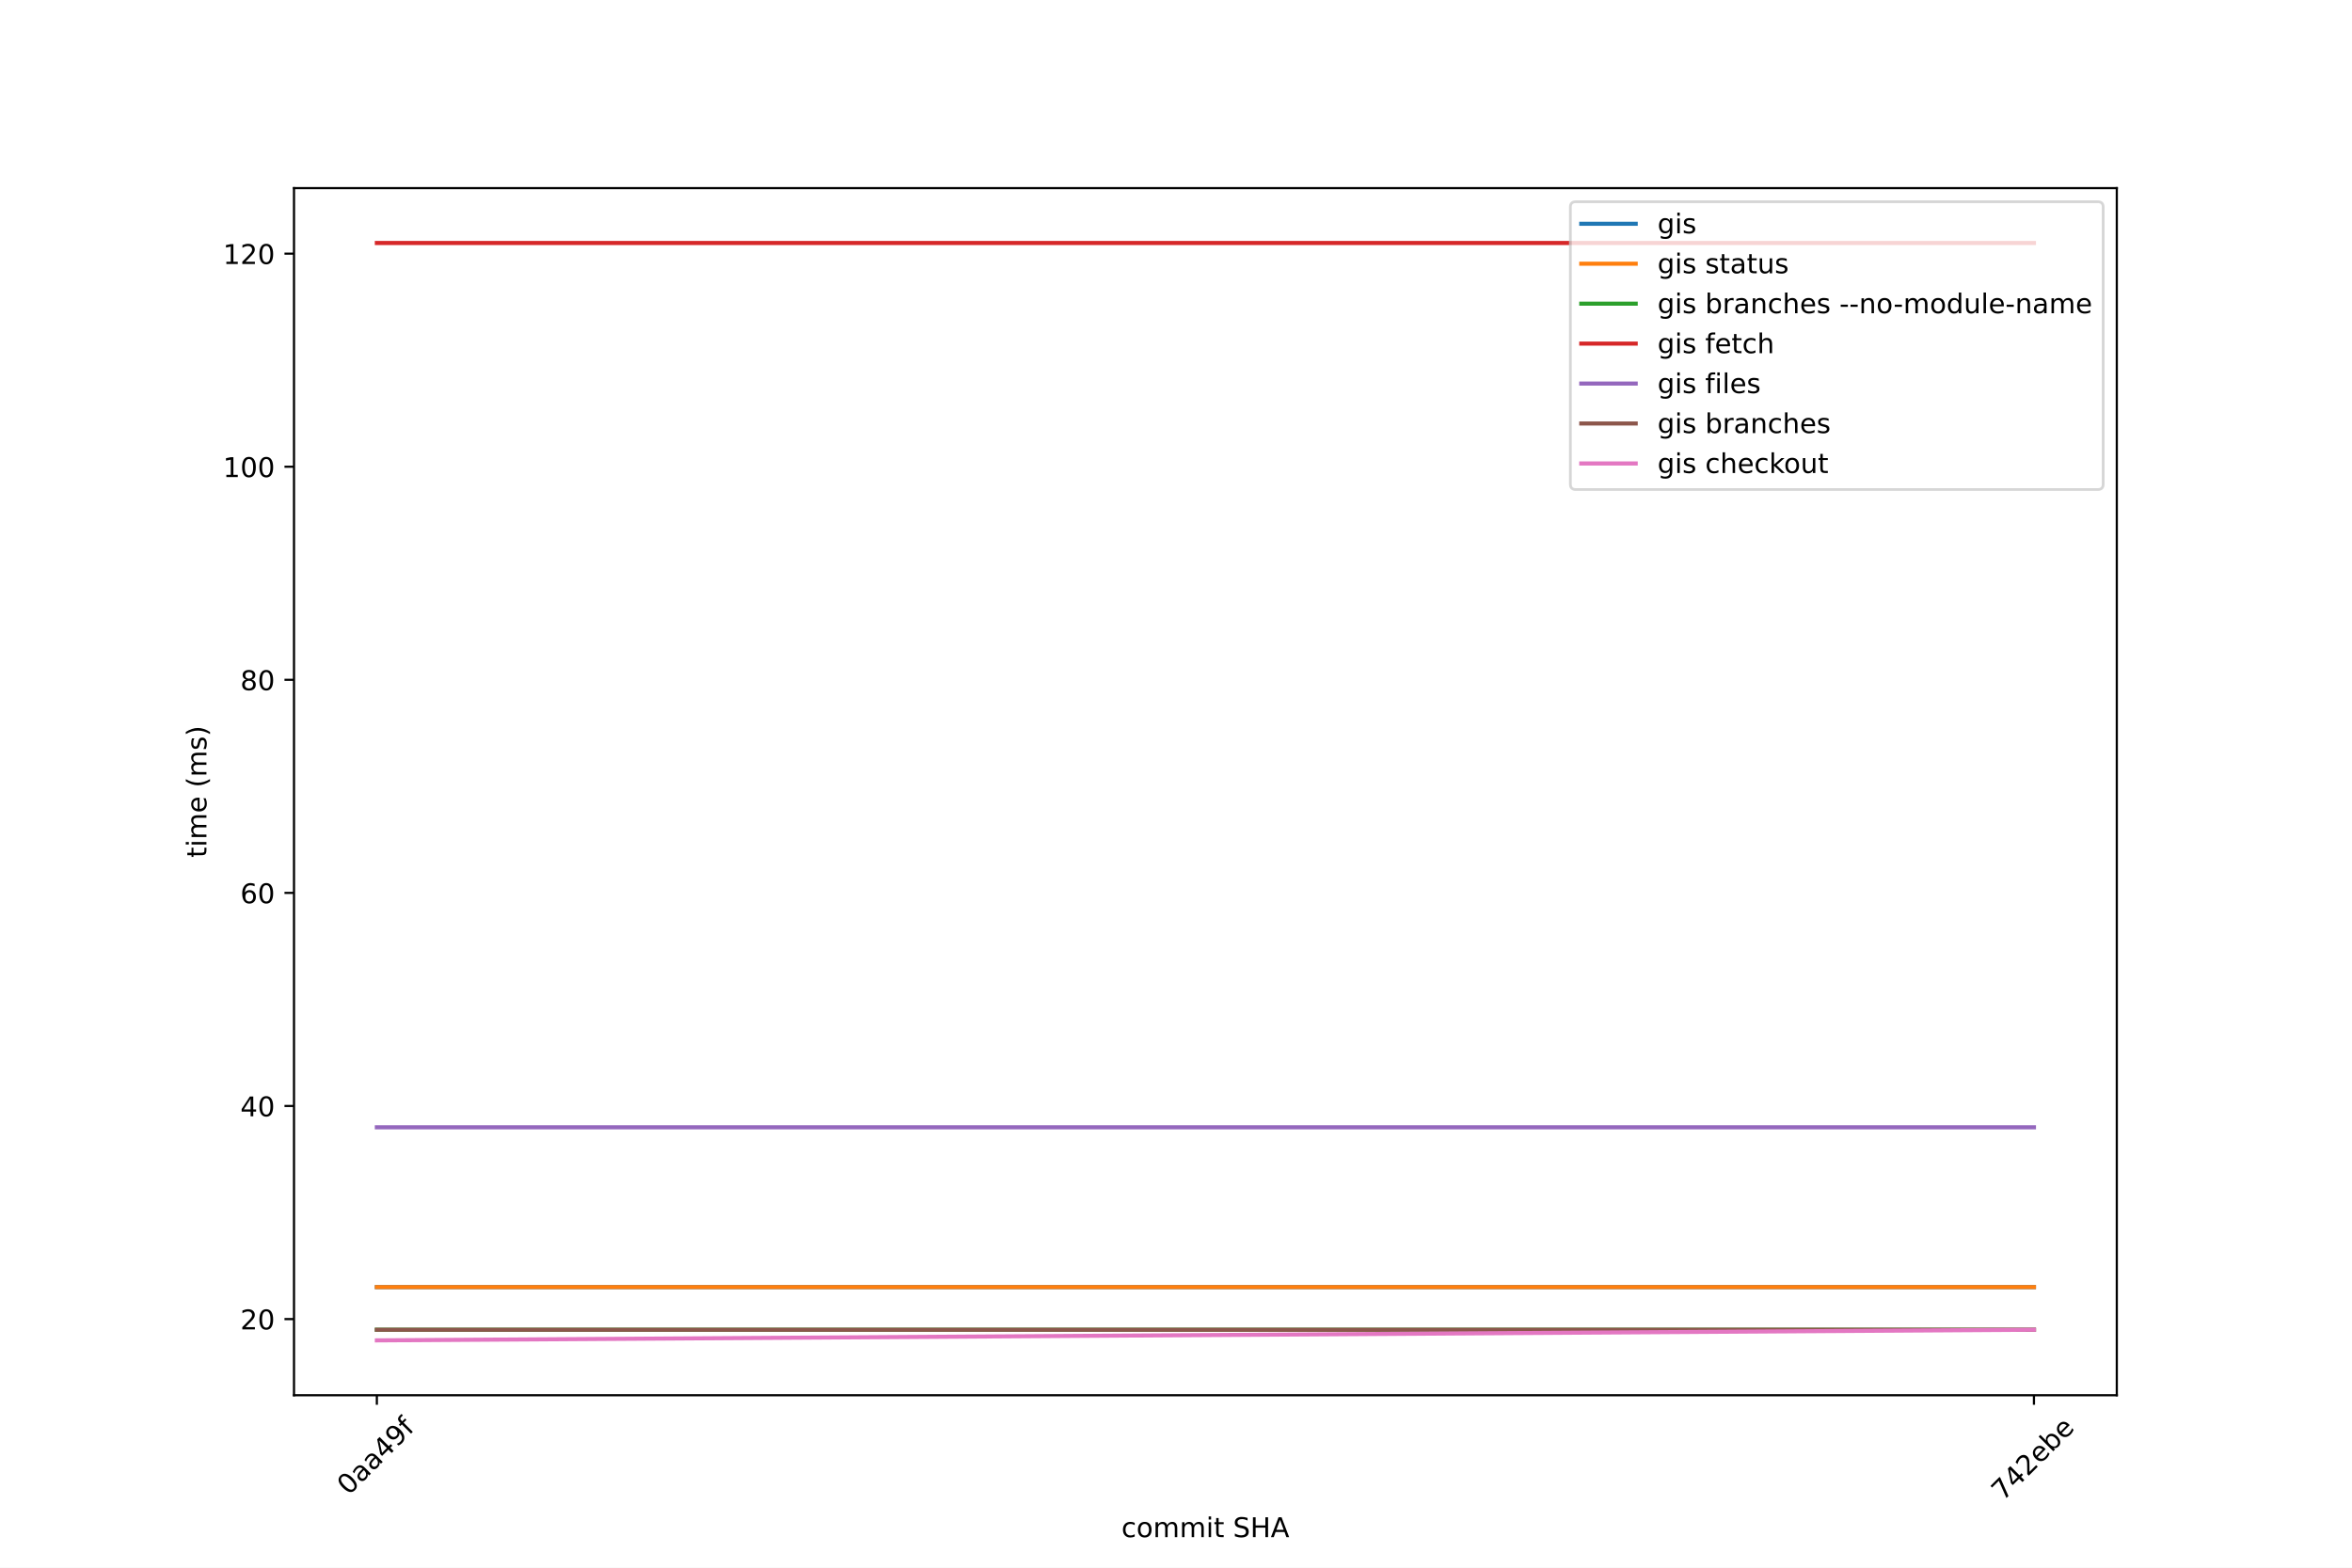
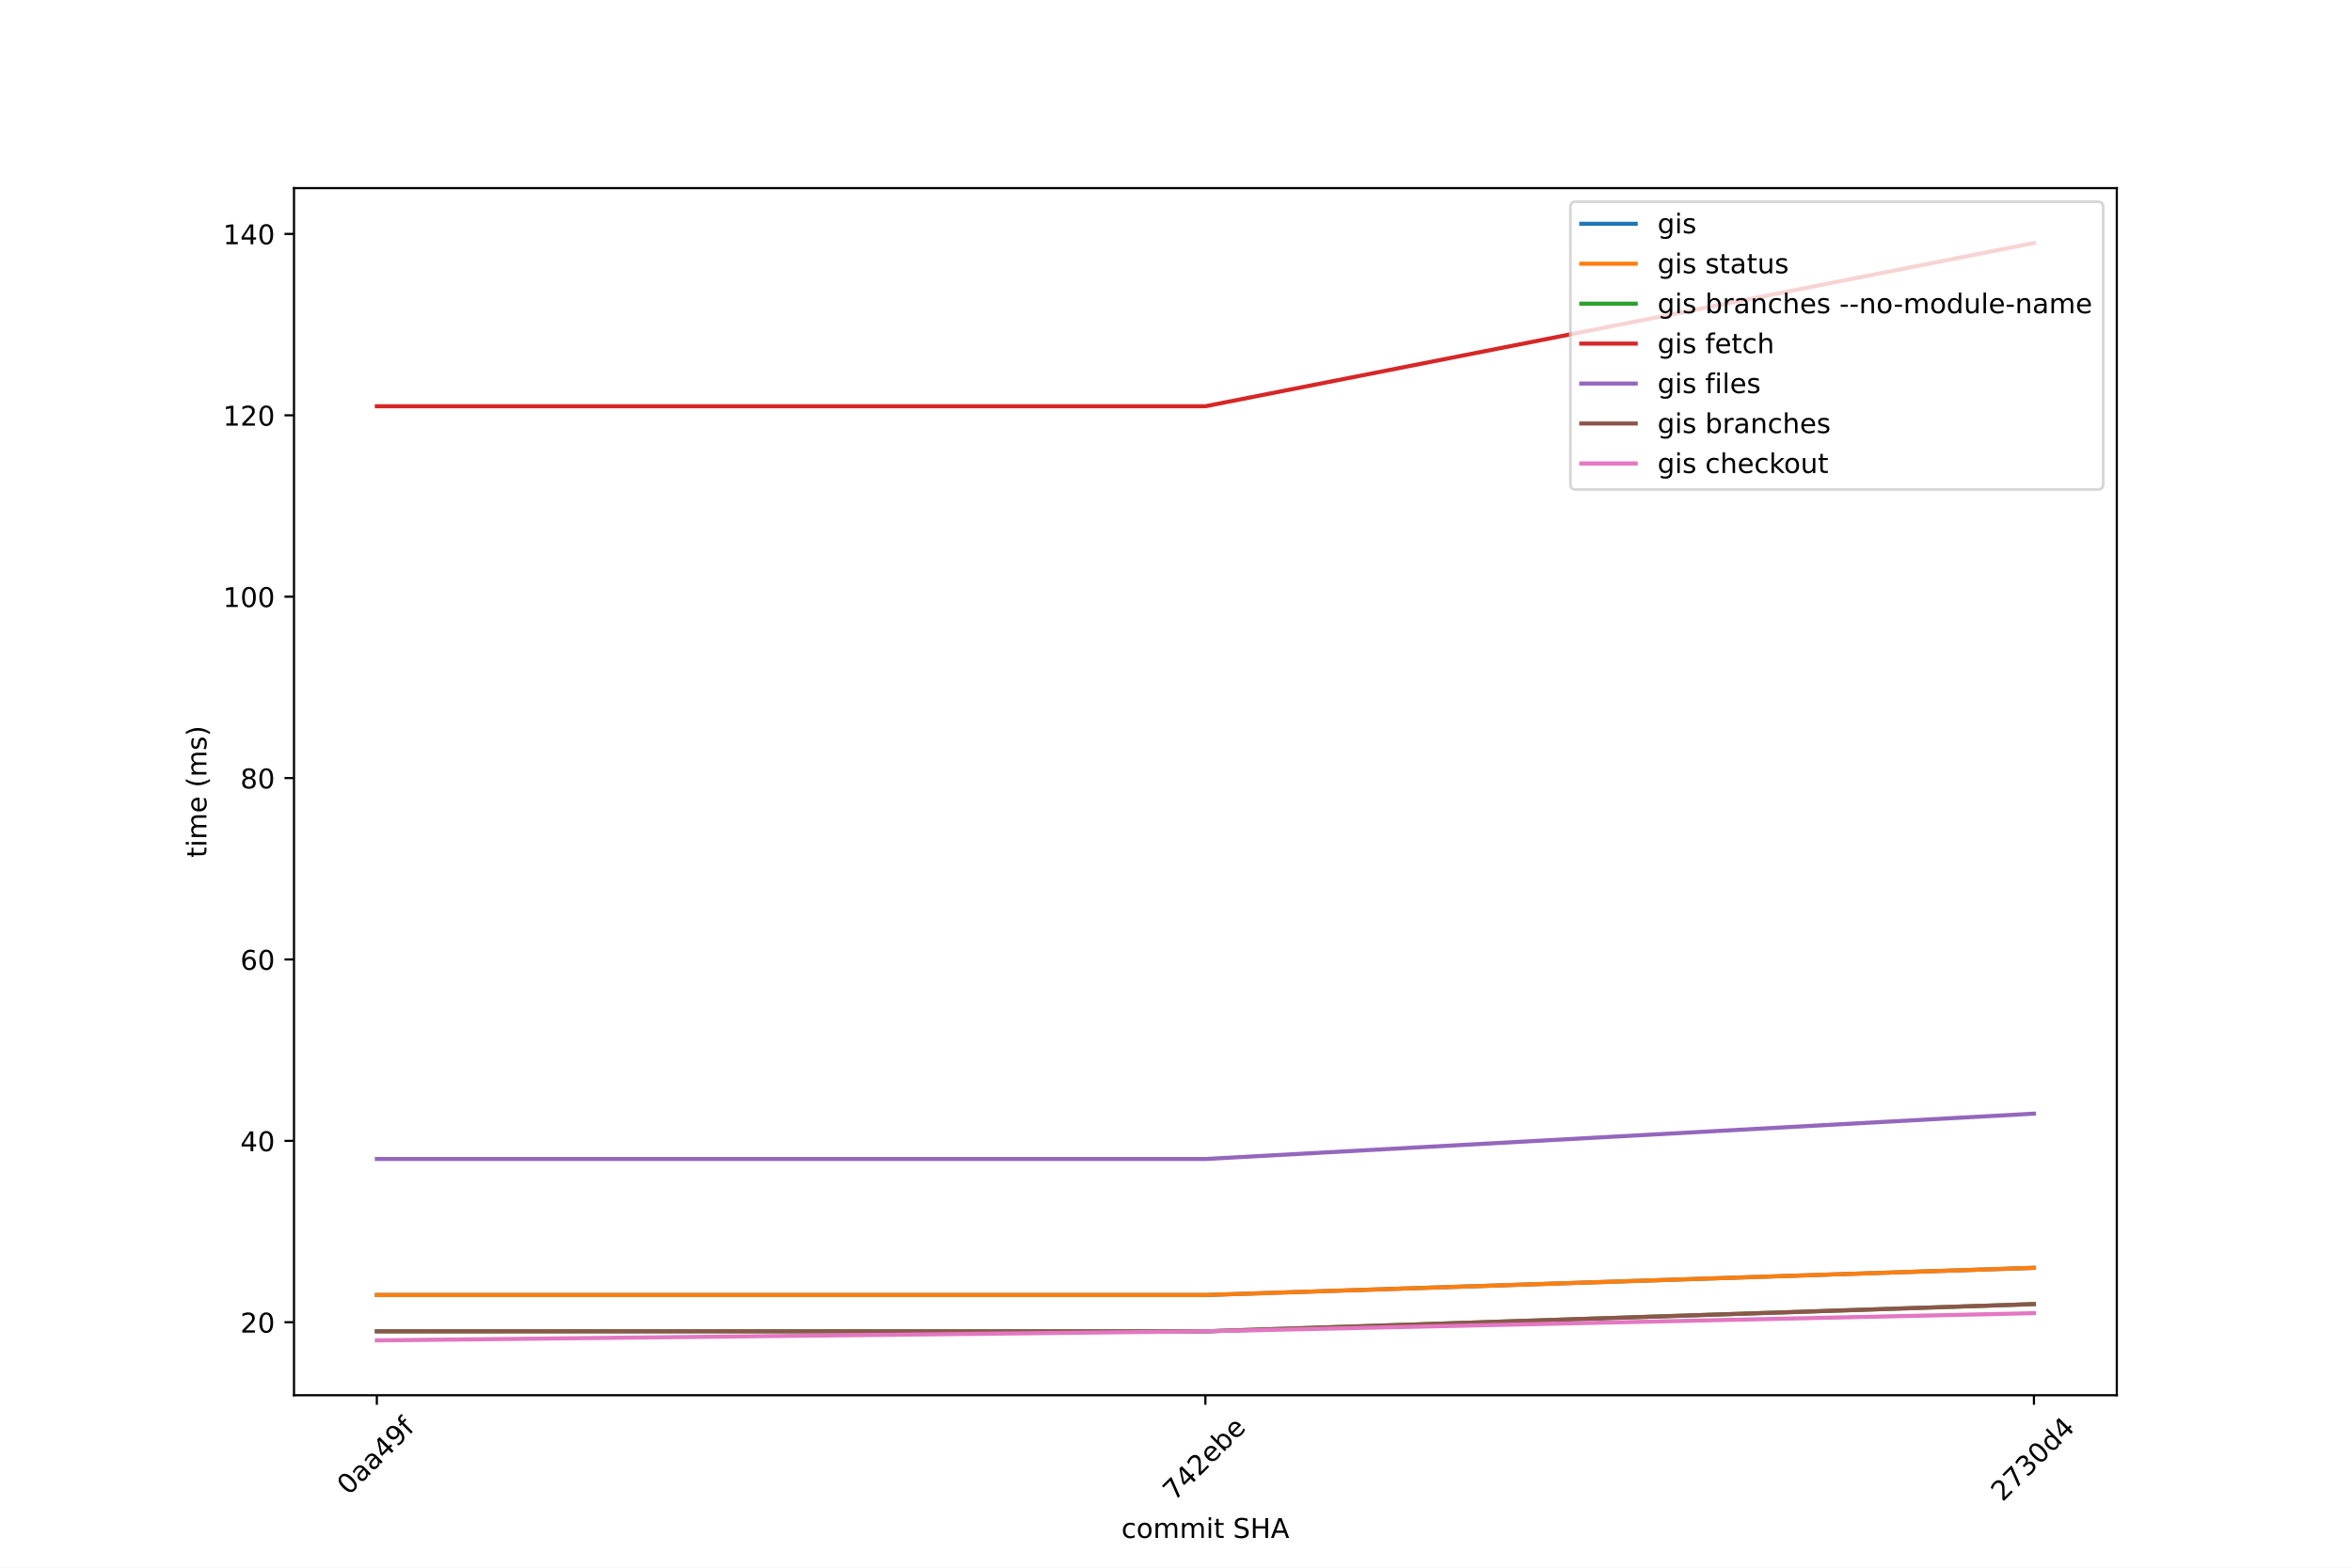
<svg xmlns="http://www.w3.org/2000/svg" xmlns:xlink="http://www.w3.org/1999/xlink" width="864pt" height="576pt" viewBox="0 0 864 576" version="1.1">
  <defs>
    <style type="text/css">*{stroke-linejoin: round; stroke-linecap: butt}</style>
  </defs>
  <g id="figure_1">
    <g id="patch_1">
      <path d="M 0 576  L 864 576  L 864 0  L 0 0  z " style="fill: #ffffff" />
    </g>
    <g id="axes_1">
      <g id="patch_2">
        <path d="M 108 512.64  L 777.6 512.64  L 777.6 69.12  L 108 69.12  z " style="fill: #ffffff" />
      </g>
      <g id="matplotlib.axis_1">
        <g id="xtick_1">
          <g id="line2d_1">
            <defs>
-               <path id="m17832ddf2e" d="M 0 0  L 0 3.5  " style="stroke: #000000; stroke-width: 0.8" />
-             </defs>
-             <g>
-               <use xlink:href="#m17832ddf2e" x="138.436" y="512.64" style="stroke: #000000; stroke-width: 0.8" />
+               <path id="mf6fa93a2aa" d="M 0 0  L 0 3.5  " style="stroke: #000000; stroke-width: 0.8" />
+             </defs>
+             <g>
+               <use xlink:href="#mf6fa93a2aa" x="138.436" y="512.64" style="stroke: #000000; stroke-width: 0.8" />
            </g>
          </g>
          <g id="text_1">
            <g transform="translate(128.0612 549.6655) rotate(-45) scale(0.1 -0.1)">
              <defs>
                <path id="DejaVuSans-30" d="M 2034 4250  Q 1547 4250 1301 3770  Q 1056 3291 1056 2328  Q 1056 1369 1301 889  Q 1547 409 2034 409  Q 2525 409 2770 889  Q 3016 1369 3016 2328  Q 3016 3291 2770 3770  Q 2525 4250 2034 4250  z M 2034 4750  Q 2819 4750 3233 4129  Q 3647 3509 3647 2328  Q 3647 1150 3233 529  Q 2819 -91 2034 -91  Q 1250 -91 836 529  Q 422 1150 422 2328  Q 422 3509 836 4129  Q 1250 4750 2034 4750  z " transform="scale(0.015625)" />
                <path id="DejaVuSans-61" d="M 2194 1759  Q 1497 1759 1228 1600  Q 959 1441 959 1056  Q 959 750 1161 570  Q 1363 391 1709 391  Q 2188 391 2477 730  Q 2766 1069 2766 1631  L 2766 1759  L 2194 1759  z M 3341 1997  L 3341 0  L 2766 0  L 2766 531  Q 2569 213 2275 61  Q 1981 -91 1556 -91  Q 1019 -91 701 211  Q 384 513 384 1019  Q 384 1609 779 1909  Q 1175 2209 1959 2209  L 2766 2209  L 2766 2266  Q 2766 2663 2505 2880  Q 2244 3097 1772 3097  Q 1472 3097 1187 3025  Q 903 2953 641 2809  L 641 3341  Q 956 3463 1253 3523  Q 1550 3584 1831 3584  Q 2591 3584 2966 3190  Q 3341 2797 3341 1997  z " transform="scale(0.015625)" />
                <path id="DejaVuSans-34" d="M 2419 4116  L 825 1625  L 2419 1625  L 2419 4116  z M 2253 4666  L 3047 4666  L 3047 1625  L 3713 1625  L 3713 1100  L 3047 1100  L 3047 0  L 2419 0  L 2419 1100  L 313 1100  L 313 1709  L 2253 4666  z " transform="scale(0.015625)" />
                <path id="DejaVuSans-39" d="M 703 97  L 703 672  Q 941 559 1184 500  Q 1428 441 1663 441  Q 2288 441 2617 861  Q 2947 1281 2994 2138  Q 2813 1869 2534 1725  Q 2256 1581 1919 1581  Q 1219 1581 811 2004  Q 403 2428 403 3163  Q 403 3881 828 4315  Q 1253 4750 1959 4750  Q 2769 4750 3195 4129  Q 3622 3509 3622 2328  Q 3622 1225 3098 567  Q 2575 -91 1691 -91  Q 1453 -91 1209 -44  Q 966 3 703 97  z M 1959 2075  Q 2384 2075 2632 2365  Q 2881 2656 2881 3163  Q 2881 3666 2632 3958  Q 2384 4250 1959 4250  Q 1534 4250 1286 3958  Q 1038 3666 1038 3163  Q 1038 2656 1286 2365  Q 1534 2075 1959 2075  z " transform="scale(0.015625)" />
                <path id="DejaVuSans-66" d="M 2375 4863  L 2375 4384  L 1825 4384  Q 1516 4384 1395 4259  Q 1275 4134 1275 3809  L 1275 3500  L 2222 3500  L 2222 3053  L 1275 3053  L 1275 0  L 697 0  L 697 3053  L 147 3053  L 147 3500  L 697 3500  L 697 3744  Q 697 4328 969 4595  Q 1241 4863 1831 4863  L 2375 4863  z " transform="scale(0.015625)" />
              </defs>
              <use xlink:href="#DejaVuSans-30" />
              <use xlink:href="#DejaVuSans-61" x="63.623" />
              <use xlink:href="#DejaVuSans-61" x="124.902" />
              <use xlink:href="#DejaVuSans-34" x="186.182" />
              <use xlink:href="#DejaVuSans-39" x="249.805" />
              <use xlink:href="#DejaVuSans-66" x="313.428" />
            </g>
          </g>
        </g>
        <g id="xtick_2">
          <g id="line2d_2">
            <g>
-               <use xlink:href="#m17832ddf2e" x="747.164" y="512.64" style="stroke: #000000; stroke-width: 0.8" />
+               <use xlink:href="#mf6fa93a2aa" x="442.8" y="512.64" style="stroke: #000000; stroke-width: 0.8" />
            </g>
          </g>
          <g id="text_2">
-             <g transform="translate(735.7709 551.7007) rotate(-45) scale(0.1 -0.1)">
+             <g transform="translate(431.4073 551.7007) rotate(-45) scale(0.1 -0.1)">
              <defs>
                <path id="DejaVuSans-37" d="M 525 4666  L 3525 4666  L 3525 4397  L 1831 0  L 1172 0  L 2766 4134  L 525 4134  L 525 4666  z " transform="scale(0.015625)" />
                <path id="DejaVuSans-32" d="M 1228 531  L 3431 531  L 3431 0  L 469 0  L 469 531  Q 828 903 1448 1529  Q 2069 2156 2228 2338  Q 2531 2678 2651 2914  Q 2772 3150 2772 3378  Q 2772 3750 2511 3984  Q 2250 4219 1831 4219  Q 1534 4219 1204 4116  Q 875 4013 500 3803  L 500 4441  Q 881 4594 1212 4672  Q 1544 4750 1819 4750  Q 2544 4750 2975 4387  Q 3406 4025 3406 3419  Q 3406 3131 3298 2873  Q 3191 2616 2906 2266  Q 2828 2175 2409 1742  Q 1991 1309 1228 531  z " transform="scale(0.015625)" />
                <path id="DejaVuSans-65" d="M 3597 1894  L 3597 1613  L 953 1613  Q 991 1019 1311 708  Q 1631 397 2203 397  Q 2534 397 2845 478  Q 3156 559 3463 722  L 3463 178  Q 3153 47 2828 -22  Q 2503 -91 2169 -91  Q 1331 -91 842 396  Q 353 884 353 1716  Q 353 2575 817 3079  Q 1281 3584 2069 3584  Q 2775 3584 3186 3129  Q 3597 2675 3597 1894  z M 3022 2063  Q 3016 2534 2758 2815  Q 2500 3097 2075 3097  Q 1594 3097 1305 2825  Q 1016 2553 972 2059  L 3022 2063  z " transform="scale(0.015625)" />
                <path id="DejaVuSans-62" d="M 3116 1747  Q 3116 2381 2855 2742  Q 2594 3103 2138 3103  Q 1681 3103 1420 2742  Q 1159 2381 1159 1747  Q 1159 1113 1420 752  Q 1681 391 2138 391  Q 2594 391 2855 752  Q 3116 1113 3116 1747  z M 1159 2969  Q 1341 3281 1617 3432  Q 1894 3584 2278 3584  Q 2916 3584 3314 3078  Q 3713 2572 3713 1747  Q 3713 922 3314 415  Q 2916 -91 2278 -91  Q 1894 -91 1617 61  Q 1341 213 1159 525  L 1159 0  L 581 0  L 581 4863  L 1159 4863  L 1159 2969  z " transform="scale(0.015625)" />
              </defs>
              <use xlink:href="#DejaVuSans-37" />
              <use xlink:href="#DejaVuSans-34" x="63.623" />
              <use xlink:href="#DejaVuSans-32" x="127.246" />
              <use xlink:href="#DejaVuSans-65" x="190.869" />
              <use xlink:href="#DejaVuSans-62" x="252.393" />
              <use xlink:href="#DejaVuSans-65" x="315.869" />
            </g>
          </g>
        </g>
-         <g id="text_3">
-           <g transform="translate(411.9578 564.7697) scale(0.1 -0.1)">
+         <g id="xtick_3">
+           <g id="line2d_3">
+             <g>
+               <use xlink:href="#mf6fa93a2aa" x="747.164" y="512.64" style="stroke: #000000; stroke-width: 0.8" />
+             </g>
+           </g>
+           <g id="text_3">
+             <g transform="translate(735.6229 551.9968) rotate(-45) scale(0.1 -0.1)">
+               <defs>
+                 <path id="DejaVuSans-33" d="M 2597 2516  Q 3050 2419 3304 2112  Q 3559 1806 3559 1356  Q 3559 666 3084 287  Q 2609 -91 1734 -91  Q 1441 -91 1130 -33  Q 819 25 488 141  L 488 750  Q 750 597 1062 519  Q 1375 441 1716 441  Q 2309 441 2620 675  Q 2931 909 2931 1356  Q 2931 1769 2642 2001  Q 2353 2234 1838 2234  L 1294 2234  L 1294 2753  L 1863 2753  Q 2328 2753 2575 2939  Q 2822 3125 2822 3475  Q 2822 3834 2567 4026  Q 2313 4219 1838 4219  Q 1578 4219 1281 4162  Q 984 4106 628 3988  L 628 4550  Q 988 4650 1302 4700  Q 1616 4750 1894 4750  Q 2613 4750 3031 4423  Q 3450 4097 3450 3541  Q 3450 3153 3228 2886  Q 3006 2619 2597 2516  z " transform="scale(0.015625)" />
+                 <path id="DejaVuSans-64" d="M 2906 2969  L 2906 4863  L 3481 4863  L 3481 0  L 2906 0  L 2906 525  Q 2725 213 2448 61  Q 2172 -91 1784 -91  Q 1150 -91 751 415  Q 353 922 353 1747  Q 353 2572 751 3078  Q 1150 3584 1784 3584  Q 2172 3584 2448 3432  Q 2725 3281 2906 2969  z M 947 1747  Q 947 1113 1208 752  Q 1469 391 1925 391  Q 2381 391 2643 752  Q 2906 1113 2906 1747  Q 2906 2381 2643 2742  Q 2381 3103 1925 3103  Q 1469 3103 1208 2742  Q 947 2381 947 1747  z " transform="scale(0.015625)" />
+               </defs>
+               <use xlink:href="#DejaVuSans-32" />
+               <use xlink:href="#DejaVuSans-37" x="63.623" />
+               <use xlink:href="#DejaVuSans-33" x="127.246" />
+               <use xlink:href="#DejaVuSans-30" x="190.869" />
+               <use xlink:href="#DejaVuSans-64" x="254.492" />
+               <use xlink:href="#DejaVuSans-34" x="317.969" />
+             </g>
+           </g>
+         </g>
+         <g id="text_4">
+           <g transform="translate(411.9578 565.0658) scale(0.1 -0.1)">
            <defs>
              <path id="DejaVuSans-63" d="M 3122 3366  L 3122 2828  Q 2878 2963 2633 3030  Q 2388 3097 2138 3097  Q 1578 3097 1268 2742  Q 959 2388 959 1747  Q 959 1106 1268 751  Q 1578 397 2138 397  Q 2388 397 2633 464  Q 2878 531 3122 666  L 3122 134  Q 2881 22 2623 -34  Q 2366 -91 2075 -91  Q 1284 -91 818 406  Q 353 903 353 1747  Q 353 2603 823 3093  Q 1294 3584 2113 3584  Q 2378 3584 2631 3529  Q 2884 3475 3122 3366  z " transform="scale(0.015625)" />
              <path id="DejaVuSans-6f" d="M 1959 3097  Q 1497 3097 1228 2736  Q 959 2375 959 1747  Q 959 1119 1226 758  Q 1494 397 1959 397  Q 2419 397 2687 759  Q 2956 1122 2956 1747  Q 2956 2369 2687 2733  Q 2419 3097 1959 3097  z M 1959 3584  Q 2709 3584 3137 3096  Q 3566 2609 3566 1747  Q 3566 888 3137 398  Q 2709 -91 1959 -91  Q 1206 -91 779 398  Q 353 888 353 1747  Q 353 2609 779 3096  Q 1206 3584 1959 3584  z " transform="scale(0.015625)" />
              <path id="DejaVuSans-6d" d="M 3328 2828  Q 3544 3216 3844 3400  Q 4144 3584 4550 3584  Q 5097 3584 5394 3201  Q 5691 2819 5691 2113  L 5691 0  L 5113 0  L 5113 2094  Q 5113 2597 4934 2840  Q 4756 3084 4391 3084  Q 3944 3084 3684 2787  Q 3425 2491 3425 1978  L 3425 0  L 2847 0  L 2847 2094  Q 2847 2600 2669 2842  Q 2491 3084 2119 3084  Q 1678 3084 1418 2786  Q 1159 2488 1159 1978  L 1159 0  L 581 0  L 581 3500  L 1159 3500  L 1159 2956  Q 1356 3278 1631 3431  Q 1906 3584 2284 3584  Q 2666 3584 2933 3390  Q 3200 3197 3328 2828  z " transform="scale(0.015625)" />
              <path id="DejaVuSans-69" d="M 603 3500  L 1178 3500  L 1178 0  L 603 0  L 603 3500  z M 603 4863  L 1178 4863  L 1178 4134  L 603 4134  L 603 4863  z " transform="scale(0.015625)" />
              <path id="DejaVuSans-74" d="M 1172 4494  L 1172 3500  L 2356 3500  L 2356 3053  L 1172 3053  L 1172 1153  Q 1172 725 1289 603  Q 1406 481 1766 481  L 2356 481  L 2356 0  L 1766 0  Q 1100 0 847 248  Q 594 497 594 1153  L 594 3053  L 172 3053  L 172 3500  L 594 3500  L 594 4494  L 1172 4494  z " transform="scale(0.015625)" />
              <path id="DejaVuSans-20" transform="scale(0.015625)" />
              <path id="DejaVuSans-53" d="M 3425 4513  L 3425 3897  Q 3066 4069 2747 4153  Q 2428 4238 2131 4238  Q 1616 4238 1336 4038  Q 1056 3838 1056 3469  Q 1056 3159 1242 3001  Q 1428 2844 1947 2747  L 2328 2669  Q 3034 2534 3370 2195  Q 3706 1856 3706 1288  Q 3706 609 3251 259  Q 2797 -91 1919 -91  Q 1588 -91 1214 -16  Q 841 59 441 206  L 441 856  Q 825 641 1194 531  Q 1563 422 1919 422  Q 2459 422 2753 634  Q 3047 847 3047 1241  Q 3047 1584 2836 1778  Q 2625 1972 2144 2069  L 1759 2144  Q 1053 2284 737 2584  Q 422 2884 422 3419  Q 422 4038 858 4394  Q 1294 4750 2059 4750  Q 2388 4750 2728 4690  Q 3069 4631 3425 4513  z " transform="scale(0.015625)" />
              <path id="DejaVuSans-48" d="M 628 4666  L 1259 4666  L 1259 2753  L 3553 2753  L 3553 4666  L 4184 4666  L 4184 0  L 3553 0  L 3553 2222  L 1259 2222  L 1259 0  L 628 0  L 628 4666  z " transform="scale(0.015625)" />
              <path id="DejaVuSans-41" d="M 2188 4044  L 1331 1722  L 3047 1722  L 2188 4044  z M 1831 4666  L 2547 4666  L 4325 0  L 3669 0  L 3244 1197  L 1141 1197  L 716 0  L 50 0  L 1831 4666  z " transform="scale(0.015625)" />
            </defs>
            <use xlink:href="#DejaVuSans-63" />
            <use xlink:href="#DejaVuSans-6f" x="54.98" />
            <use xlink:href="#DejaVuSans-6d" x="116.162" />
            <use xlink:href="#DejaVuSans-6d" x="213.574" />
            <use xlink:href="#DejaVuSans-69" x="310.986" />
            <use xlink:href="#DejaVuSans-74" x="338.77" />
            <use xlink:href="#DejaVuSans-20" x="377.979" />
            <use xlink:href="#DejaVuSans-53" x="409.766" />
            <use xlink:href="#DejaVuSans-48" x="473.242" />
            <use xlink:href="#DejaVuSans-41" x="548.438" />
          </g>
        </g>
      </g>
      <g id="matplotlib.axis_2">
        <g id="ytick_1">
-           <g id="line2d_3">
-             <defs>
-               <path id="me1ed1dd8cf" d="M 0 0  L -3.5 0  " style="stroke: #000000; stroke-width: 0.8" />
-             </defs>
-             <g>
-               <use xlink:href="#me1ed1dd8cf" x="108" y="484.651" style="stroke: #000000; stroke-width: 0.8" />
-             </g>
-           </g>
-           <g id="text_4">
-             <g transform="translate(88.275 488.4501) scale(0.1 -0.1)">
+           <g id="line2d_4">
+             <defs>
+               <path id="m9910f5219c" d="M 0 0  L -3.5 0  " style="stroke: #000000; stroke-width: 0.8" />
+             </defs>
+             <g>
+               <use xlink:href="#m9910f5219c" x="108" y="485.816" style="stroke: #000000; stroke-width: 0.8" />
+             </g>
+           </g>
+           <g id="text_5">
+             <g transform="translate(88.275 489.6148) scale(0.1 -0.1)">
              <use xlink:href="#DejaVuSans-32" />
              <use xlink:href="#DejaVuSans-30" x="63.623" />
            </g>
          </g>
        </g>
        <g id="ytick_2">
-           <g id="line2d_4">
-             <g>
-               <use xlink:href="#me1ed1dd8cf" x="108" y="406.36" style="stroke: #000000; stroke-width: 0.8" />
-             </g>
-           </g>
-           <g id="text_5">
-             <g transform="translate(88.275 410.1588) scale(0.1 -0.1)">
+           <g id="line2d_5">
+             <g>
+               <use xlink:href="#m9910f5219c" x="108" y="419.171" style="stroke: #000000; stroke-width: 0.8" />
+             </g>
+           </g>
+           <g id="text_6">
+             <g transform="translate(88.275 422.9701) scale(0.1 -0.1)">
              <use xlink:href="#DejaVuSans-34" />
              <use xlink:href="#DejaVuSans-30" x="63.623" />
            </g>
          </g>
        </g>
        <g id="ytick_3">
-           <g id="line2d_5">
-             <g>
-               <use xlink:href="#me1ed1dd8cf" x="108" y="328.068" style="stroke: #000000; stroke-width: 0.8" />
-             </g>
-           </g>
-           <g id="text_6">
-             <g transform="translate(88.275 331.8676) scale(0.1 -0.1)">
+           <g id="line2d_6">
+             <g>
+               <use xlink:href="#m9910f5219c" x="108" y="352.526" style="stroke: #000000; stroke-width: 0.8" />
+             </g>
+           </g>
+           <g id="text_7">
+             <g transform="translate(88.275 356.3255) scale(0.1 -0.1)">
              <defs>
                <path id="DejaVuSans-36" d="M 2113 2584  Q 1688 2584 1439 2293  Q 1191 2003 1191 1497  Q 1191 994 1439 701  Q 1688 409 2113 409  Q 2538 409 2786 701  Q 3034 994 3034 1497  Q 3034 2003 2786 2293  Q 2538 2584 2113 2584  z M 3366 4563  L 3366 3988  Q 3128 4100 2886 4159  Q 2644 4219 2406 4219  Q 1781 4219 1451 3797  Q 1122 3375 1075 2522  Q 1259 2794 1537 2939  Q 1816 3084 2150 3084  Q 2853 3084 3261 2657  Q 3669 2231 3669 1497  Q 3669 778 3244 343  Q 2819 -91 2113 -91  Q 1303 -91 875 529  Q 447 1150 447 2328  Q 447 3434 972 4092  Q 1497 4750 2381 4750  Q 2619 4750 2861 4703  Q 3103 4656 3366 4563  z " transform="scale(0.015625)" />
              </defs>
              <use xlink:href="#DejaVuSans-36" />
              <use xlink:href="#DejaVuSans-30" x="63.623" />
            </g>
          </g>
        </g>
        <g id="ytick_4">
-           <g id="line2d_6">
-             <g>
-               <use xlink:href="#me1ed1dd8cf" x="108" y="249.777" style="stroke: #000000; stroke-width: 0.8" />
-             </g>
-           </g>
-           <g id="text_7">
-             <g transform="translate(88.275 253.5763) scale(0.1 -0.1)">
+           <g id="line2d_7">
+             <g>
+               <use xlink:href="#m9910f5219c" x="108" y="285.882" style="stroke: #000000; stroke-width: 0.8" />
+             </g>
+           </g>
+           <g id="text_8">
+             <g transform="translate(88.275 289.6809) scale(0.1 -0.1)">
              <defs>
                <path id="DejaVuSans-38" d="M 2034 2216  Q 1584 2216 1326 1975  Q 1069 1734 1069 1313  Q 1069 891 1326 650  Q 1584 409 2034 409  Q 2484 409 2743 651  Q 3003 894 3003 1313  Q 3003 1734 2745 1975  Q 2488 2216 2034 2216  z M 1403 2484  Q 997 2584 770 2862  Q 544 3141 544 3541  Q 544 4100 942 4425  Q 1341 4750 2034 4750  Q 2731 4750 3128 4425  Q 3525 4100 3525 3541  Q 3525 3141 3298 2862  Q 3072 2584 2669 2484  Q 3125 2378 3379 2068  Q 3634 1759 3634 1313  Q 3634 634 3220 271  Q 2806 -91 2034 -91  Q 1263 -91 848 271  Q 434 634 434 1313  Q 434 1759 690 2068  Q 947 2378 1403 2484  z M 1172 3481  Q 1172 3119 1398 2916  Q 1625 2713 2034 2713  Q 2441 2713 2670 2916  Q 2900 3119 2900 3481  Q 2900 3844 2670 4047  Q 2441 4250 2034 4250  Q 1625 4250 1398 4047  Q 1172 3844 1172 3481  z " transform="scale(0.015625)" />
              </defs>
              <use xlink:href="#DejaVuSans-38" />
              <use xlink:href="#DejaVuSans-30" x="63.623" />
            </g>
          </g>
        </g>
        <g id="ytick_5">
-           <g id="line2d_7">
-             <g>
-               <use xlink:href="#me1ed1dd8cf" x="108" y="171.486" style="stroke: #000000; stroke-width: 0.8" />
-             </g>
-           </g>
-           <g id="text_8">
-             <g transform="translate(81.9125 175.285) scale(0.1 -0.1)">
+           <g id="line2d_8">
+             <g>
+               <use xlink:href="#m9910f5219c" x="108" y="219.237" style="stroke: #000000; stroke-width: 0.8" />
+             </g>
+           </g>
+           <g id="text_9">
+             <g transform="translate(81.9125 223.0362) scale(0.1 -0.1)">
              <defs>
                <path id="DejaVuSans-31" d="M 794 531  L 1825 531  L 1825 4091  L 703 3866  L 703 4441  L 1819 4666  L 2450 4666  L 2450 531  L 3481 531  L 3481 0  L 794 0  L 794 531  z " transform="scale(0.015625)" />
              </defs>
              <use xlink:href="#DejaVuSans-31" />
              <use xlink:href="#DejaVuSans-30" x="63.623" />
              <use xlink:href="#DejaVuSans-30" x="127.246" />
            </g>
          </g>
        </g>
        <g id="ytick_6">
-           <g id="line2d_8">
-             <g>
-               <use xlink:href="#me1ed1dd8cf" x="108" y="93.195" style="stroke: #000000; stroke-width: 0.8" />
-             </g>
-           </g>
-           <g id="text_9">
-             <g transform="translate(81.9125 96.99378) scale(0.1 -0.1)">
+           <g id="line2d_9">
+             <g>
+               <use xlink:href="#m9910f5219c" x="108" y="152.592" style="stroke: #000000; stroke-width: 0.8" />
+             </g>
+           </g>
+           <g id="text_10">
+             <g transform="translate(81.9125 156.3916) scale(0.1 -0.1)">
              <use xlink:href="#DejaVuSans-31" />
              <use xlink:href="#DejaVuSans-32" x="63.623" />
              <use xlink:href="#DejaVuSans-30" x="127.246" />
            </g>
          </g>
        </g>
-         <g id="text_10">
+         <g id="ytick_7">
+           <g id="line2d_10">
+             <g>
+               <use xlink:href="#m9910f5219c" x="108" y="85.948" style="stroke: #000000; stroke-width: 0.8" />
+             </g>
+           </g>
+           <g id="text_11">
+             <g transform="translate(81.9125 89.74699) scale(0.1 -0.1)">
+               <use xlink:href="#DejaVuSans-31" />
+               <use xlink:href="#DejaVuSans-34" x="63.623" />
+               <use xlink:href="#DejaVuSans-30" x="127.246" />
+             </g>
+           </g>
+         </g>
+         <g id="text_12">
          <g transform="translate(75.83281 315.1417) rotate(-90) scale(0.1 -0.1)">
            <defs>
              <path id="DejaVuSans-28" d="M 1984 4856  Q 1566 4138 1362 3434  Q 1159 2731 1159 2009  Q 1159 1288 1364 580  Q 1569 -128 1984 -844  L 1484 -844  Q 1016 -109 783 600  Q 550 1309 550 2009  Q 550 2706 781 3412  Q 1013 4119 1484 4856  L 1984 4856  z " transform="scale(0.015625)" />
              <path id="DejaVuSans-73" d="M 2834 3397  L 2834 2853  Q 2591 2978 2328 3040  Q 2066 3103 1784 3103  Q 1356 3103 1142 2972  Q 928 2841 928 2578  Q 928 2378 1081 2264  Q 1234 2150 1697 2047  L 1894 2003  Q 2506 1872 2764 1633  Q 3022 1394 3022 966  Q 3022 478 2636 193  Q 2250 -91 1575 -91  Q 1294 -91 989 -36  Q 684 19 347 128  L 347 722  Q 666 556 975 473  Q 1284 391 1588 391  Q 1994 391 2212 530  Q 2431 669 2431 922  Q 2431 1156 2273 1281  Q 2116 1406 1581 1522  L 1381 1569  Q 847 1681 609 1914  Q 372 2147 372 2553  Q 372 3047 722 3315  Q 1072 3584 1716 3584  Q 2034 3584 2315 3537  Q 2597 3491 2834 3397  z " transform="scale(0.015625)" />
              <path id="DejaVuSans-29" d="M 513 4856  L 1013 4856  Q 1481 4119 1714 3412  Q 1947 2706 1947 2009  Q 1947 1309 1714 600  Q 1481 -109 1013 -844  L 513 -844  Q 928 -128 1133 580  Q 1338 1288 1338 2009  Q 1338 2731 1133 3434  Q 928 4138 513 4856  z " transform="scale(0.015625)" />
            </defs>
            <use xlink:href="#DejaVuSans-74" />
            <use xlink:href="#DejaVuSans-69" x="39.209" />
            <use xlink:href="#DejaVuSans-6d" x="66.992" />
            <use xlink:href="#DejaVuSans-65" x="164.404" />
            <use xlink:href="#DejaVuSans-20" x="225.928" />
            <use xlink:href="#DejaVuSans-28" x="257.715" />
            <use xlink:href="#DejaVuSans-6d" x="296.729" />
            <use xlink:href="#DejaVuSans-73" x="394.141" />
            <use xlink:href="#DejaVuSans-29" x="446.24" />
          </g>
        </g>
      </g>
-       <g id="line2d_9">
-         <path d="M 138.436 472.907  L 747.164 472.907  " clip-path="url(#p0602b05bba)" style="fill: none; stroke: #1f77b4; stroke-width: 1.5; stroke-linecap: square" />
-       </g>
-       <g id="line2d_10">
-         <path d="M 138.436 472.907  L 747.164 472.907  " clip-path="url(#p0602b05bba)" style="fill: none; stroke: #ff7f0e; stroke-width: 1.5; stroke-linecap: square" />
-       </g>
      <g id="line2d_11">
-         <path d="M 138.436 488.565  L 747.164 488.565  " clip-path="url(#p0602b05bba)" style="fill: none; stroke: #2ca02c; stroke-width: 1.5; stroke-linecap: square" />
+         <path d="M 138.436 475.819  L 442.8 475.819  L 747.164 465.822  " clip-path="url(#pb0c11fd42e)" style="fill: none; stroke: #1f77b4; stroke-width: 1.5; stroke-linecap: square" />
      </g>
      <g id="line2d_12">
-         <path d="M 138.436 89.28  L 747.164 89.28  " clip-path="url(#p0602b05bba)" style="fill: none; stroke: #d62728; stroke-width: 1.5; stroke-linecap: square" />
+         <path d="M 138.436 475.819  L 442.8 475.819  L 747.164 465.822  " clip-path="url(#pb0c11fd42e)" style="fill: none; stroke: #ff7f0e; stroke-width: 1.5; stroke-linecap: square" />
      </g>
      <g id="line2d_13">
-         <path d="M 138.436 414.189  L 747.164 414.189  " clip-path="url(#p0602b05bba)" style="fill: none; stroke: #9467bd; stroke-width: 1.5; stroke-linecap: square" />
+         <path d="M 138.436 489.148  L 442.8 489.148  L 747.164 479.151  " clip-path="url(#pb0c11fd42e)" style="fill: none; stroke: #2ca02c; stroke-width: 1.5; stroke-linecap: square" />
      </g>
      <g id="line2d_14">
-         <path d="M 138.436 488.565  L 747.164 488.565  " clip-path="url(#p0602b05bba)" style="fill: none; stroke: #8c564b; stroke-width: 1.5; stroke-linecap: square" />
+         <path d="M 138.436 149.26  L 442.8 149.26  L 747.164 89.28  " clip-path="url(#pb0c11fd42e)" style="fill: none; stroke: #d62728; stroke-width: 1.5; stroke-linecap: square" />
      </g>
      <g id="line2d_15">
-         <path d="M 138.436 492.48  L 747.164 488.565  " clip-path="url(#p0602b05bba)" style="fill: none; stroke: #e377c2; stroke-width: 1.5; stroke-linecap: square" />
+         <path d="M 138.436 425.835  L 442.8 425.835  L 747.164 409.174  " clip-path="url(#pb0c11fd42e)" style="fill: none; stroke: #9467bd; stroke-width: 1.5; stroke-linecap: square" />
+       </g>
+       <g id="line2d_16">
+         <path d="M 138.436 489.148  L 442.8 489.148  L 747.164 479.151  " clip-path="url(#pb0c11fd42e)" style="fill: none; stroke: #8c564b; stroke-width: 1.5; stroke-linecap: square" />
+       </g>
+       <g id="line2d_17">
+         <path d="M 138.436 492.48  L 442.8 489.148  L 747.164 482.483  " clip-path="url(#pb0c11fd42e)" style="fill: none; stroke: #e377c2; stroke-width: 1.5; stroke-linecap: square" />
      </g>
      <g id="patch_3">
        <path d="M 108 512.64  L 108 69.12  " style="fill: none; stroke: #000000; stroke-width: 0.8; stroke-linejoin: miter; stroke-linecap: square" />
      </g>
      <g id="patch_4">
        <path d="M 777.6 512.64  L 777.6 69.12  " style="fill: none; stroke: #000000; stroke-width: 0.8; stroke-linejoin: miter; stroke-linecap: square" />
      </g>
      <g id="patch_5">
        <path d="M 108 512.64  L 777.6 512.64  " style="fill: none; stroke: #000000; stroke-width: 0.8; stroke-linejoin: miter; stroke-linecap: square" />
      </g>
      <g id="patch_6">
        <path d="M 108 69.12  L 777.6 69.12  " style="fill: none; stroke: #000000; stroke-width: 0.8; stroke-linejoin: miter; stroke-linecap: square" />
      </g>
      <g id="legend_1">
        <g id="patch_7">
          <path d="M 578.873 179.867  L 770.6 179.867  Q 772.6 179.867 772.6 177.867  L 772.6 76.12  Q 772.6 74.12 770.6 74.12  L 578.873 74.12  Q 576.873 74.12 576.873 76.12  L 576.873 177.867  Q 576.873 179.867 578.873 179.867  z " style="fill: #ffffff; opacity: 0.8; stroke: #cccccc; stroke-linejoin: miter" />
        </g>
-         <g id="line2d_16">
+         <g id="line2d_18">
          <path d="M 580.873 82.218  L 590.873 82.218  L 600.873 82.218  " style="fill: none; stroke: #1f77b4; stroke-width: 1.5; stroke-linecap: square" />
        </g>
-         <g id="text_11">
+         <g id="text_13">
          <g transform="translate(608.8734 85.71844) scale(0.1 -0.1)">
            <defs>
              <path id="DejaVuSans-67" d="M 2906 1791  Q 2906 2416 2648 2759  Q 2391 3103 1925 3103  Q 1463 3103 1205 2759  Q 947 2416 947 1791  Q 947 1169 1205 825  Q 1463 481 1925 481  Q 2391 481 2648 825  Q 2906 1169 2906 1791  z M 3481 434  Q 3481 -459 3084 -895  Q 2688 -1331 1869 -1331  Q 1566 -1331 1297 -1286  Q 1028 -1241 775 -1147  L 775 -588  Q 1028 -725 1275 -790  Q 1522 -856 1778 -856  Q 2344 -856 2625 -561  Q 2906 -266 2906 331  L 2906 616  Q 2728 306 2450 153  Q 2172 0 1784 0  Q 1141 0 747 490  Q 353 981 353 1791  Q 353 2603 747 3093  Q 1141 3584 1784 3584  Q 2172 3584 2450 3431  Q 2728 3278 2906 2969  L 2906 3500  L 3481 3500  L 3481 434  z " transform="scale(0.015625)" />
            </defs>
            <use xlink:href="#DejaVuSans-67" />
            <use xlink:href="#DejaVuSans-69" x="63.477" />
            <use xlink:href="#DejaVuSans-73" x="91.26" />
          </g>
        </g>
-         <g id="line2d_17">
+         <g id="line2d_19">
          <path d="M 580.873 96.897  L 590.873 96.897  L 600.873 96.897  " style="fill: none; stroke: #ff7f0e; stroke-width: 1.5; stroke-linecap: square" />
        </g>
-         <g id="text_12">
+         <g id="text_14">
          <g transform="translate(608.8734 100.3966) scale(0.1 -0.1)">
            <defs>
              <path id="DejaVuSans-75" d="M 544 1381  L 544 3500  L 1119 3500  L 1119 1403  Q 1119 906 1312 657  Q 1506 409 1894 409  Q 2359 409 2629 706  Q 2900 1003 2900 1516  L 2900 3500  L 3475 3500  L 3475 0  L 2900 0  L 2900 538  Q 2691 219 2414 64  Q 2138 -91 1772 -91  Q 1169 -91 856 284  Q 544 659 544 1381  z M 1991 3584  L 1991 3584  z " transform="scale(0.015625)" />
            </defs>
            <use xlink:href="#DejaVuSans-67" />
            <use xlink:href="#DejaVuSans-69" x="63.477" />
            <use xlink:href="#DejaVuSans-73" x="91.26" />
            <use xlink:href="#DejaVuSans-20" x="143.359" />
            <use xlink:href="#DejaVuSans-73" x="175.146" />
            <use xlink:href="#DejaVuSans-74" x="227.246" />
            <use xlink:href="#DejaVuSans-61" x="266.455" />
            <use xlink:href="#DejaVuSans-74" x="327.734" />
            <use xlink:href="#DejaVuSans-75" x="366.943" />
            <use xlink:href="#DejaVuSans-73" x="430.322" />
          </g>
        </g>
-         <g id="line2d_18">
+         <g id="line2d_20">
          <path d="M 580.873 111.575  L 590.873 111.575  L 600.873 111.575  " style="fill: none; stroke: #2ca02c; stroke-width: 1.5; stroke-linecap: square" />
        </g>
-         <g id="text_13">
+         <g id="text_15">
          <g transform="translate(608.8734 115.0747) scale(0.1 -0.1)">
            <defs>
              <path id="DejaVuSans-72" d="M 2631 2963  Q 2534 3019 2420 3045  Q 2306 3072 2169 3072  Q 1681 3072 1420 2755  Q 1159 2438 1159 1844  L 1159 0  L 581 0  L 581 3500  L 1159 3500  L 1159 2956  Q 1341 3275 1631 3429  Q 1922 3584 2338 3584  Q 2397 3584 2469 3576  Q 2541 3569 2628 3553  L 2631 2963  z " transform="scale(0.015625)" />
              <path id="DejaVuSans-6e" d="M 3513 2113  L 3513 0  L 2938 0  L 2938 2094  Q 2938 2591 2744 2837  Q 2550 3084 2163 3084  Q 1697 3084 1428 2787  Q 1159 2491 1159 1978  L 1159 0  L 581 0  L 581 3500  L 1159 3500  L 1159 2956  Q 1366 3272 1645 3428  Q 1925 3584 2291 3584  Q 2894 3584 3203 3211  Q 3513 2838 3513 2113  z " transform="scale(0.015625)" />
              <path id="DejaVuSans-68" d="M 3513 2113  L 3513 0  L 2938 0  L 2938 2094  Q 2938 2591 2744 2837  Q 2550 3084 2163 3084  Q 1697 3084 1428 2787  Q 1159 2491 1159 1978  L 1159 0  L 581 0  L 581 4863  L 1159 4863  L 1159 2956  Q 1366 3272 1645 3428  Q 1925 3584 2291 3584  Q 2894 3584 3203 3211  Q 3513 2838 3513 2113  z " transform="scale(0.015625)" />
              <path id="DejaVuSans-2d" d="M 313 2009  L 1997 2009  L 1997 1497  L 313 1497  L 313 2009  z " transform="scale(0.015625)" />
-               <path id="DejaVuSans-64" d="M 2906 2969  L 2906 4863  L 3481 4863  L 3481 0  L 2906 0  L 2906 525  Q 2725 213 2448 61  Q 2172 -91 1784 -91  Q 1150 -91 751 415  Q 353 922 353 1747  Q 353 2572 751 3078  Q 1150 3584 1784 3584  Q 2172 3584 2448 3432  Q 2725 3281 2906 2969  z M 947 1747  Q 947 1113 1208 752  Q 1469 391 1925 391  Q 2381 391 2643 752  Q 2906 1113 2906 1747  Q 2906 2381 2643 2742  Q 2381 3103 1925 3103  Q 1469 3103 1208 2742  Q 947 2381 947 1747  z " transform="scale(0.015625)" />
              <path id="DejaVuSans-6c" d="M 603 4863  L 1178 4863  L 1178 0  L 603 0  L 603 4863  z " transform="scale(0.015625)" />
            </defs>
            <use xlink:href="#DejaVuSans-67" />
            <use xlink:href="#DejaVuSans-69" x="63.477" />
            <use xlink:href="#DejaVuSans-73" x="91.26" />
            <use xlink:href="#DejaVuSans-20" x="143.359" />
            <use xlink:href="#DejaVuSans-62" x="175.146" />
            <use xlink:href="#DejaVuSans-72" x="238.623" />
            <use xlink:href="#DejaVuSans-61" x="279.736" />
            <use xlink:href="#DejaVuSans-6e" x="341.016" />
            <use xlink:href="#DejaVuSans-63" x="404.395" />
            <use xlink:href="#DejaVuSans-68" x="459.375" />
            <use xlink:href="#DejaVuSans-65" x="522.754" />
            <use xlink:href="#DejaVuSans-73" x="584.277" />
            <use xlink:href="#DejaVuSans-20" x="636.377" />
            <use xlink:href="#DejaVuSans-2d" x="668.164" />
            <use xlink:href="#DejaVuSans-2d" x="704.248" />
            <use xlink:href="#DejaVuSans-6e" x="740.332" />
            <use xlink:href="#DejaVuSans-6f" x="803.711" />
            <use xlink:href="#DejaVuSans-2d" x="866.768" />
            <use xlink:href="#DejaVuSans-6d" x="902.852" />
            <use xlink:href="#DejaVuSans-6f" x="1000.264" />
            <use xlink:href="#DejaVuSans-64" x="1061.445" />
            <use xlink:href="#DejaVuSans-75" x="1124.922" />
            <use xlink:href="#DejaVuSans-6c" x="1188.301" />
            <use xlink:href="#DejaVuSans-65" x="1216.084" />
            <use xlink:href="#DejaVuSans-2d" x="1277.607" />
            <use xlink:href="#DejaVuSans-6e" x="1313.691" />
            <use xlink:href="#DejaVuSans-61" x="1377.07" />
            <use xlink:href="#DejaVuSans-6d" x="1438.35" />
            <use xlink:href="#DejaVuSans-65" x="1535.762" />
          </g>
        </g>
-         <g id="line2d_19">
+         <g id="line2d_21">
          <path d="M 580.873 126.253  L 590.873 126.253  L 600.873 126.253  " style="fill: none; stroke: #d62728; stroke-width: 1.5; stroke-linecap: square" />
        </g>
-         <g id="text_14">
+         <g id="text_16">
          <g transform="translate(608.8734 129.7528) scale(0.1 -0.1)">
            <use xlink:href="#DejaVuSans-67" />
            <use xlink:href="#DejaVuSans-69" x="63.477" />
            <use xlink:href="#DejaVuSans-73" x="91.26" />
            <use xlink:href="#DejaVuSans-20" x="143.359" />
            <use xlink:href="#DejaVuSans-66" x="175.146" />
            <use xlink:href="#DejaVuSans-65" x="210.352" />
            <use xlink:href="#DejaVuSans-74" x="271.875" />
            <use xlink:href="#DejaVuSans-63" x="311.084" />
            <use xlink:href="#DejaVuSans-68" x="366.064" />
          </g>
        </g>
-         <g id="line2d_20">
+         <g id="line2d_22">
          <path d="M 580.873 140.931  L 590.873 140.931  L 600.873 140.931  " style="fill: none; stroke: #9467bd; stroke-width: 1.5; stroke-linecap: square" />
        </g>
-         <g id="text_15">
+         <g id="text_17">
          <g transform="translate(608.8734 144.4309) scale(0.1 -0.1)">
            <use xlink:href="#DejaVuSans-67" />
            <use xlink:href="#DejaVuSans-69" x="63.477" />
            <use xlink:href="#DejaVuSans-73" x="91.26" />
            <use xlink:href="#DejaVuSans-20" x="143.359" />
            <use xlink:href="#DejaVuSans-66" x="175.146" />
            <use xlink:href="#DejaVuSans-69" x="210.352" />
            <use xlink:href="#DejaVuSans-6c" x="238.135" />
            <use xlink:href="#DejaVuSans-65" x="265.918" />
            <use xlink:href="#DejaVuSans-73" x="327.441" />
          </g>
        </g>
-         <g id="line2d_21">
+         <g id="line2d_23">
          <path d="M 580.873 155.609  L 590.873 155.609  L 600.873 155.609  " style="fill: none; stroke: #8c564b; stroke-width: 1.5; stroke-linecap: square" />
        </g>
-         <g id="text_16">
+         <g id="text_18">
          <g transform="translate(608.8734 159.1091) scale(0.1 -0.1)">
            <use xlink:href="#DejaVuSans-67" />
            <use xlink:href="#DejaVuSans-69" x="63.477" />
            <use xlink:href="#DejaVuSans-73" x="91.26" />
            <use xlink:href="#DejaVuSans-20" x="143.359" />
            <use xlink:href="#DejaVuSans-62" x="175.146" />
            <use xlink:href="#DejaVuSans-72" x="238.623" />
            <use xlink:href="#DejaVuSans-61" x="279.736" />
            <use xlink:href="#DejaVuSans-6e" x="341.016" />
            <use xlink:href="#DejaVuSans-63" x="404.395" />
            <use xlink:href="#DejaVuSans-68" x="459.375" />
            <use xlink:href="#DejaVuSans-65" x="522.754" />
            <use xlink:href="#DejaVuSans-73" x="584.277" />
          </g>
        </g>
-         <g id="line2d_22">
+         <g id="line2d_24">
          <path d="M 580.873 170.287  L 590.873 170.287  L 600.873 170.287  " style="fill: none; stroke: #e377c2; stroke-width: 1.5; stroke-linecap: square" />
        </g>
-         <g id="text_17">
+         <g id="text_19">
          <g transform="translate(608.8734 173.7872) scale(0.1 -0.1)">
            <defs>
              <path id="DejaVuSans-6b" d="M 581 4863  L 1159 4863  L 1159 1991  L 2875 3500  L 3609 3500  L 1753 1863  L 3688 0  L 2938 0  L 1159 1709  L 1159 0  L 581 0  L 581 4863  z " transform="scale(0.015625)" />
            </defs>
            <use xlink:href="#DejaVuSans-67" />
            <use xlink:href="#DejaVuSans-69" x="63.477" />
            <use xlink:href="#DejaVuSans-73" x="91.26" />
            <use xlink:href="#DejaVuSans-20" x="143.359" />
            <use xlink:href="#DejaVuSans-63" x="175.146" />
            <use xlink:href="#DejaVuSans-68" x="230.127" />
            <use xlink:href="#DejaVuSans-65" x="293.506" />
            <use xlink:href="#DejaVuSans-63" x="355.029" />
            <use xlink:href="#DejaVuSans-6b" x="410.01" />
            <use xlink:href="#DejaVuSans-6f" x="464.295" />
            <use xlink:href="#DejaVuSans-75" x="525.477" />
            <use xlink:href="#DejaVuSans-74" x="588.855" />
          </g>
        </g>
      </g>
    </g>
  </g>
  <defs>
-     <clipPath id="p0602b05bba">
+     <clipPath id="pb0c11fd42e">
      <rect x="108" y="69.12" width="669.6" height="443.52" />
    </clipPath>
  </defs>
</svg>
